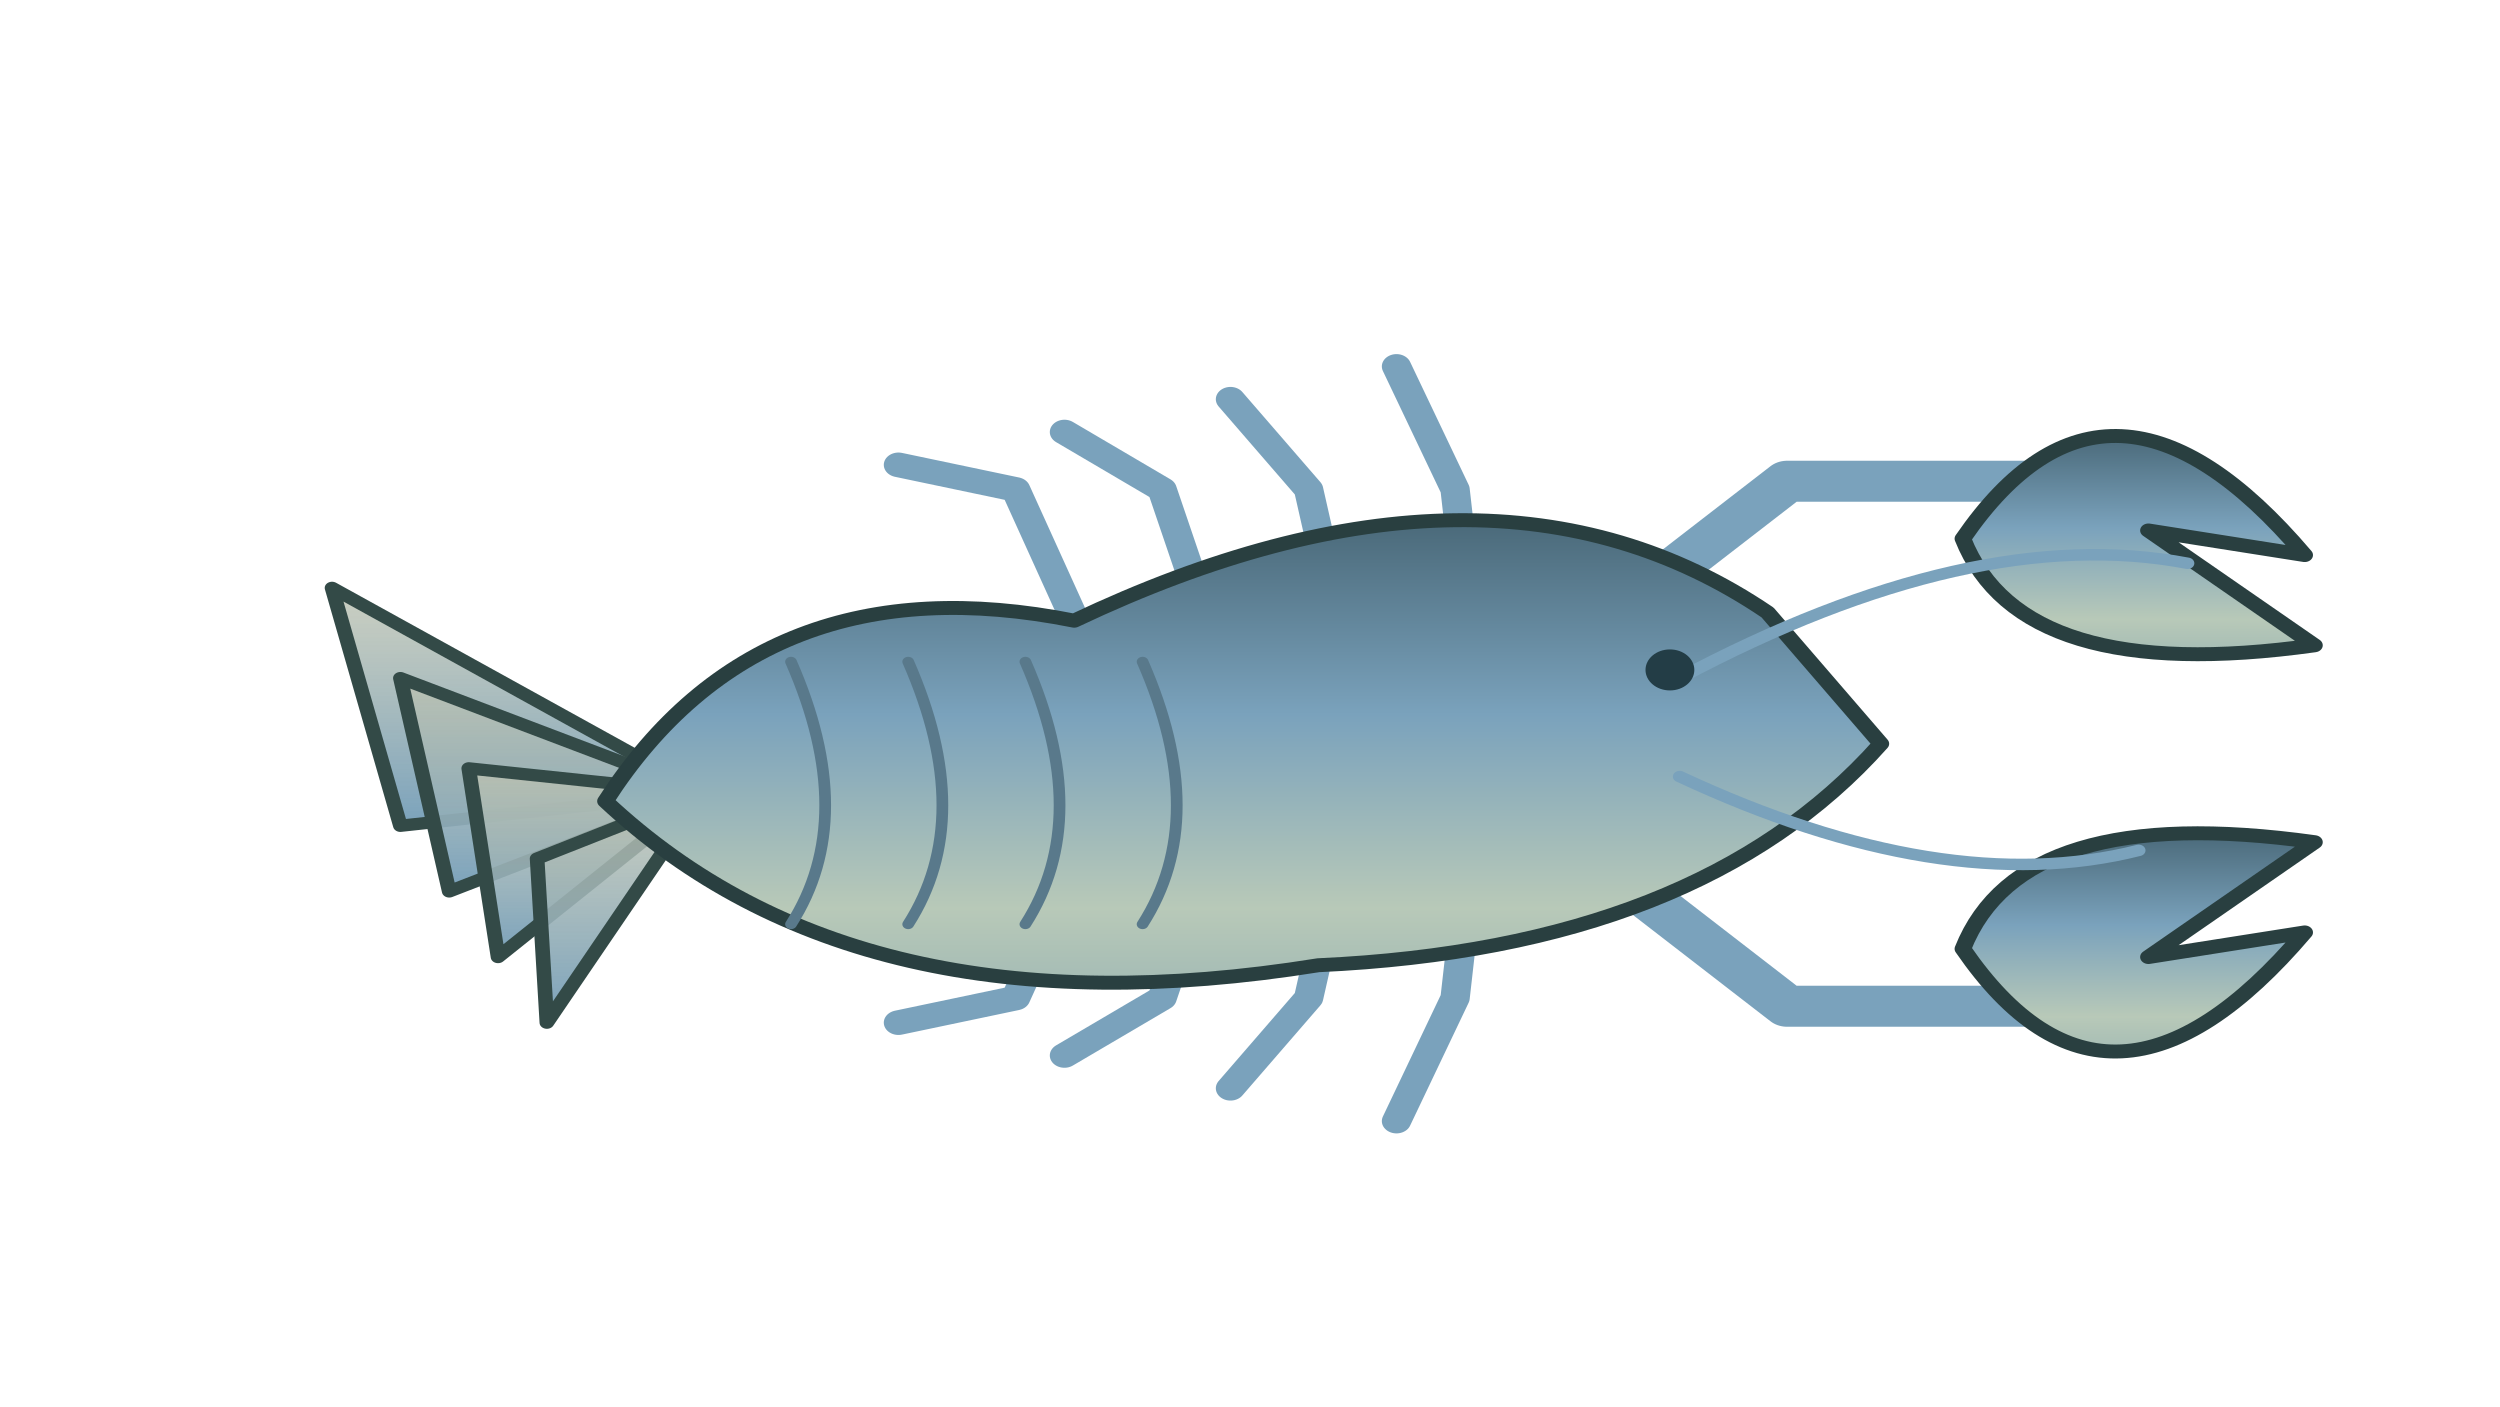
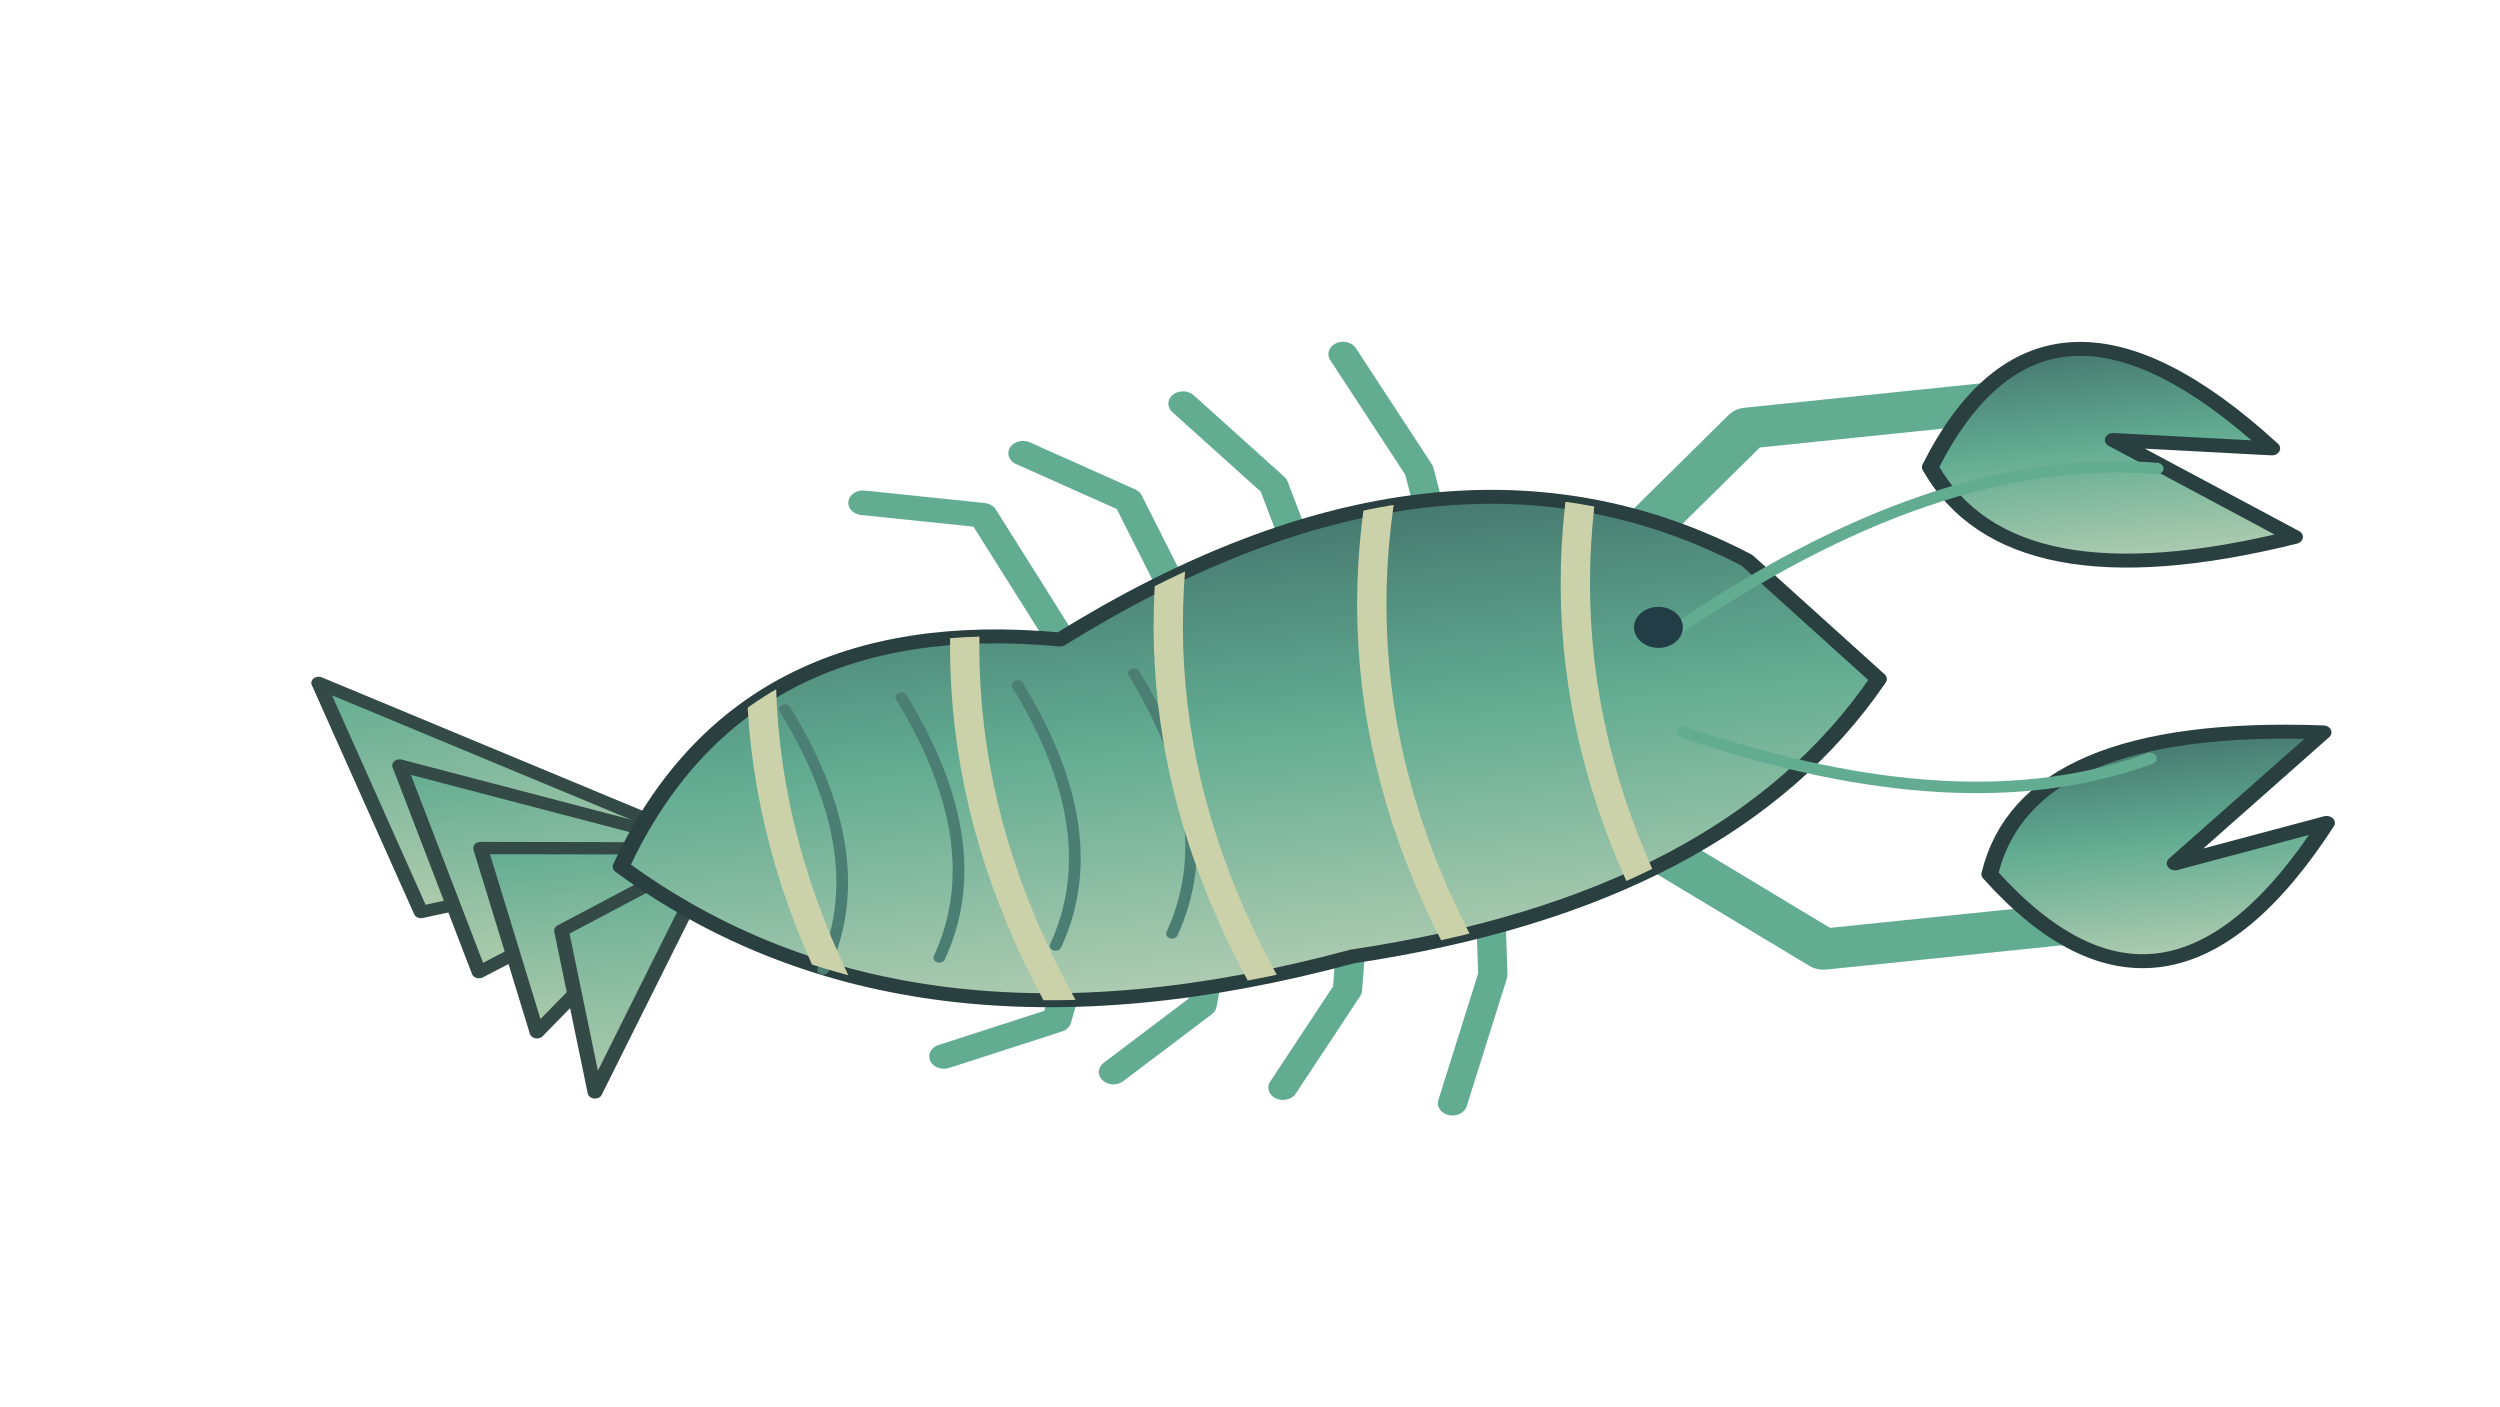
<svg xmlns="http://www.w3.org/2000/svg" width="256" height="144" viewBox="0 0 256 144">
  <defs>
-     <linearGradient id="body" x1="0" y1="0" x2="0" y2="1">
-       <stop stop-color="#4a6979" />
-       <stop offset=".42" stop-color="#7aa2bc" />
-       <stop offset=".84" stop-color="#b8c9b8" />
-       <stop offset="1" stop-color="#a5bcb5" />
+     <linearGradient id="body" x2="0" y2="1">
+       <stop stop-color="#46796f" />
+       <stop offset=".45" stop-color="#62ac92" />
+       <stop offset="1" stop-color="#afccb1" />
    </linearGradient>
-     <linearGradient id="fin" x1="0" y1="1" x2="0" y2="0">
-       <stop stop-color="#7aa2bc" />
-       <stop offset="1" stop-color="#bdc2b0" stop-opacity=".78" />
+     <linearGradient id="fin" x2="0" y2="1">
+       <stop stop-color="#62ac92" />
+       <stop offset="1" stop-color="#aecbad" />
    </linearGradient>
    <clipPath id="bodyclip">
      <path d="M 62 81 Q 78 51.4 110 59 Q 152.5 35 181 58 L 192.6 74 Q 174 98.9 135 101 Q 88 110 62 81Z" />
    </clipPath>
  </defs>
-   <g transform="translate(0 14) scale(1 .84)">
-     <path d="M 112 64 L 104 43 L 92 40" fill="none" stroke="#7aa2bc" stroke-width="3" stroke-linejoin="round" stroke-linecap="round" />
-     <path d="M 125 64 L 119 43 L 109 36" fill="none" stroke="#7aa2bc" stroke-width="3" stroke-linejoin="round" stroke-linecap="round" />
-     <path d="M 138 64 L 134 43 L 126 32" fill="none" stroke="#7aa2bc" stroke-width="3" stroke-linejoin="round" stroke-linecap="round" />
-     <path d="M 151 64 L 149 43 L 143 28" fill="none" stroke="#7aa2bc" stroke-width="3" stroke-linejoin="round" stroke-linecap="round" />
-     <path d="M 158 65 L 183 42 L 211 42" fill="none" stroke="#7aa2bc" stroke-width="5" stroke-linejoin="round" stroke-linecap="round" />
+   <g transform="translate(0 14) scale(1 .84) rotate(-7 128 72)">
+     <path d="M 112 64 L 104 43 L 92 40" fill="none" stroke="#62ac92" stroke-width="3" stroke-linejoin="round" stroke-linecap="round" />
+     <path d="M 125 64 L 119 43 L 109 36" fill="none" stroke="#62ac92" stroke-width="3" stroke-linejoin="round" stroke-linecap="round" />
+     <path d="M 138 64 L 134 43 L 126 32" fill="none" stroke="#62ac92" stroke-width="3" stroke-linejoin="round" stroke-linecap="round" />
+     <path d="M 151 64 L 149 43 L 143 28" fill="none" stroke="#62ac92" stroke-width="3" stroke-linejoin="round" stroke-linecap="round" />
+     <path d="M 158 65 L 183 42 L 211 42" fill="none" stroke="#62ac92" stroke-width="5" stroke-linejoin="round" stroke-linecap="round" />
    <path d="M 201 49 Q 216 23 236 51 L 220 48 L 237 62 Q 207 67 201 49Z" fill="url(#body)" stroke="#293f40" stroke-width="1.7" stroke-linejoin="round" stroke-linecap="round" />
-     <path d="M 112 84 L 104 105 L 92 108" fill="none" stroke="#7aa2bc" stroke-width="3" stroke-linejoin="round" stroke-linecap="round" />
-     <path d="M 125 84 L 119 105 L 109 112" fill="none" stroke="#7aa2bc" stroke-width="3" stroke-linejoin="round" stroke-linecap="round" />
-     <path d="M 138 84 L 134 105 L 126 116" fill="none" stroke="#7aa2bc" stroke-width="3" stroke-linejoin="round" stroke-linecap="round" />
-     <path d="M 151 84 L 149 105 L 143 120" fill="none" stroke="#7aa2bc" stroke-width="3" stroke-linejoin="round" stroke-linecap="round" />
-     <path d="M 158 83 L 183 106 L 211 106" fill="none" stroke="#7aa2bc" stroke-width="5" stroke-linejoin="round" stroke-linecap="round" />
+     <path d="M 112 84 L 104 105 L 92 108" fill="none" stroke="#62ac92" stroke-width="3" stroke-linejoin="round" stroke-linecap="round" />
+     <path d="M 125 84 L 119 105 L 109 112" fill="none" stroke="#62ac92" stroke-width="3" stroke-linejoin="round" stroke-linecap="round" />
+     <path d="M 138 84 L 134 105 L 126 116" fill="none" stroke="#62ac92" stroke-width="3" stroke-linejoin="round" stroke-linecap="round" />
+     <path d="M 151 84 L 149 105 L 143 120" fill="none" stroke="#62ac92" stroke-width="3" stroke-linejoin="round" stroke-linecap="round" />
+     <path d="M 158 83 L 183 106 L 211 106" fill="none" stroke="#62ac92" stroke-width="5" stroke-linejoin="round" stroke-linecap="round" />
    <path d="M 201 99 Q 216 125 236 97 L 220 100 L 237 86 Q 207 81 201 99Z" fill="url(#body)" stroke="#293f40" stroke-width="1.7" stroke-linejoin="round" stroke-linecap="round" />
    <path d="M72.00 80.00 L34.00 55.00 L41.00 84.00Z" fill="url(#fin)" stroke="#334a47" stroke-width="1.5" stroke-linejoin="round" stroke-linecap="round" />
    <path d="M72.00 80.00 L41.00 66.00 L46.00 92.00Z" fill="url(#fin)" stroke="#334a47" stroke-width="1.5" stroke-linejoin="round" stroke-linecap="round" />
    <path d="M72.00 80.00 L48.00 77.00 L51.00 100.00Z" fill="url(#fin)" stroke="#334a47" stroke-width="1.5" stroke-linejoin="round" stroke-linecap="round" />
    <path d="M72.00 80.00 L55.00 88.00 L56.00 108.00Z" fill="url(#fin)" stroke="#334a47" stroke-width="1.5" stroke-linejoin="round" stroke-linecap="round" />
    <path d="M 62 81 Q 78 51.4 110 59 Q 152.5 35 181 58 L 192.6 74 Q 174 98.9 135 101 Q 88 110 62 81Z" fill="url(#body)" stroke="#293f40" stroke-width="1.7" stroke-linejoin="round" stroke-linecap="round" />
-     <path d="M 81 64 Q 88 83 81 96" fill="none" stroke="#59798b" stroke-width="1.2" stroke-linejoin="round" stroke-linecap="round" />
-     <path d="M 93 64 Q 100 83 93 96" fill="none" stroke="#59798b" stroke-width="1.2" stroke-linejoin="round" stroke-linecap="round" />
-     <path d="M 105 64 Q 112 83 105 96" fill="none" stroke="#59798b" stroke-width="1.2" stroke-linejoin="round" stroke-linecap="round" />
-     <path d="M 117 64 Q 124 83 117 96" fill="none" stroke="#59798b" stroke-width="1.2" stroke-linejoin="round" stroke-linecap="round" />
-     <path d="M 172 66 Q 202 47 224 52 M 172 78 Q 199 93 219 87" fill="none" stroke="#7aa2bc" stroke-width="1.4" stroke-linejoin="round" stroke-linecap="round" />
+     <path d="M 81 64 Q 88 83 81 96" fill="none" stroke="#4c7f74" stroke-width="1.2" stroke-linejoin="round" stroke-linecap="round" />
+     <path d="M 93 64 Q 100 83 93 96" fill="none" stroke="#4c7f74" stroke-width="1.2" stroke-linejoin="round" stroke-linecap="round" />
+     <path d="M 105 64 Q 112 83 105 96" fill="none" stroke="#4c7f74" stroke-width="1.2" stroke-linejoin="round" stroke-linecap="round" />
+     <path d="M 117 64 Q 124 83 117 96" fill="none" stroke="#4c7f74" stroke-width="1.2" stroke-linejoin="round" stroke-linecap="round" />
+     <path d="M 172 66 Q 202 47 224 52 M 172 78 Q 199 93 219 87" fill="none" stroke="#62ac92" stroke-width="1.4" stroke-linejoin="round" stroke-linecap="round" />
    <circle cx="171.00" cy="65.00" r="2.50" fill="#233d46" />
+     <g clip-path="url(#bodyclip)" stroke="#cbd2aa" stroke-width="3">
+       <path d="M85 35 Q71 73 87 112" fill="none" />
+       <path d="M106 35 Q92 73 108 112" fill="none" />
+       <path d="M127 35 Q113 73 129 112" fill="none" />
+       <path d="M148 35 Q134 73 150 112" fill="none" />
+       <path d="M169 35 Q155 73 171 112" fill="none" />
+     </g>
  </g>
</svg>
